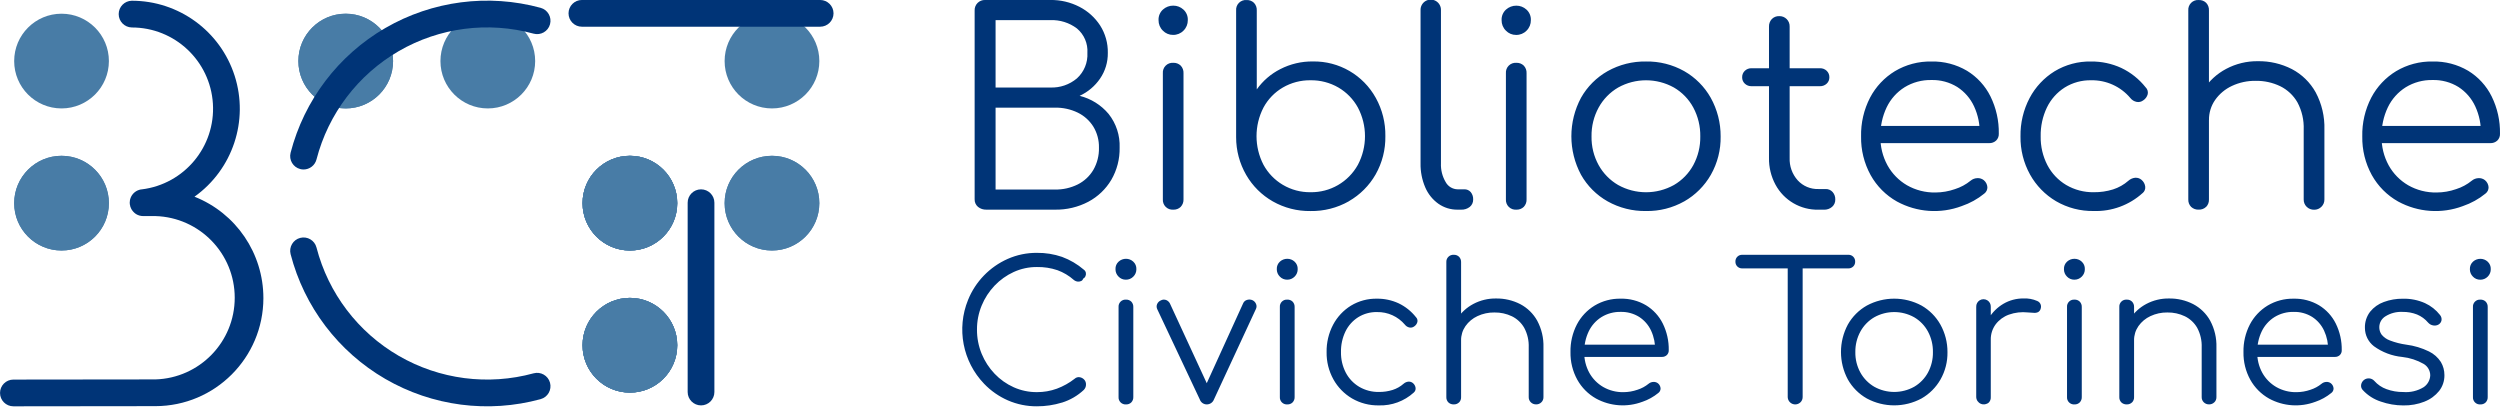
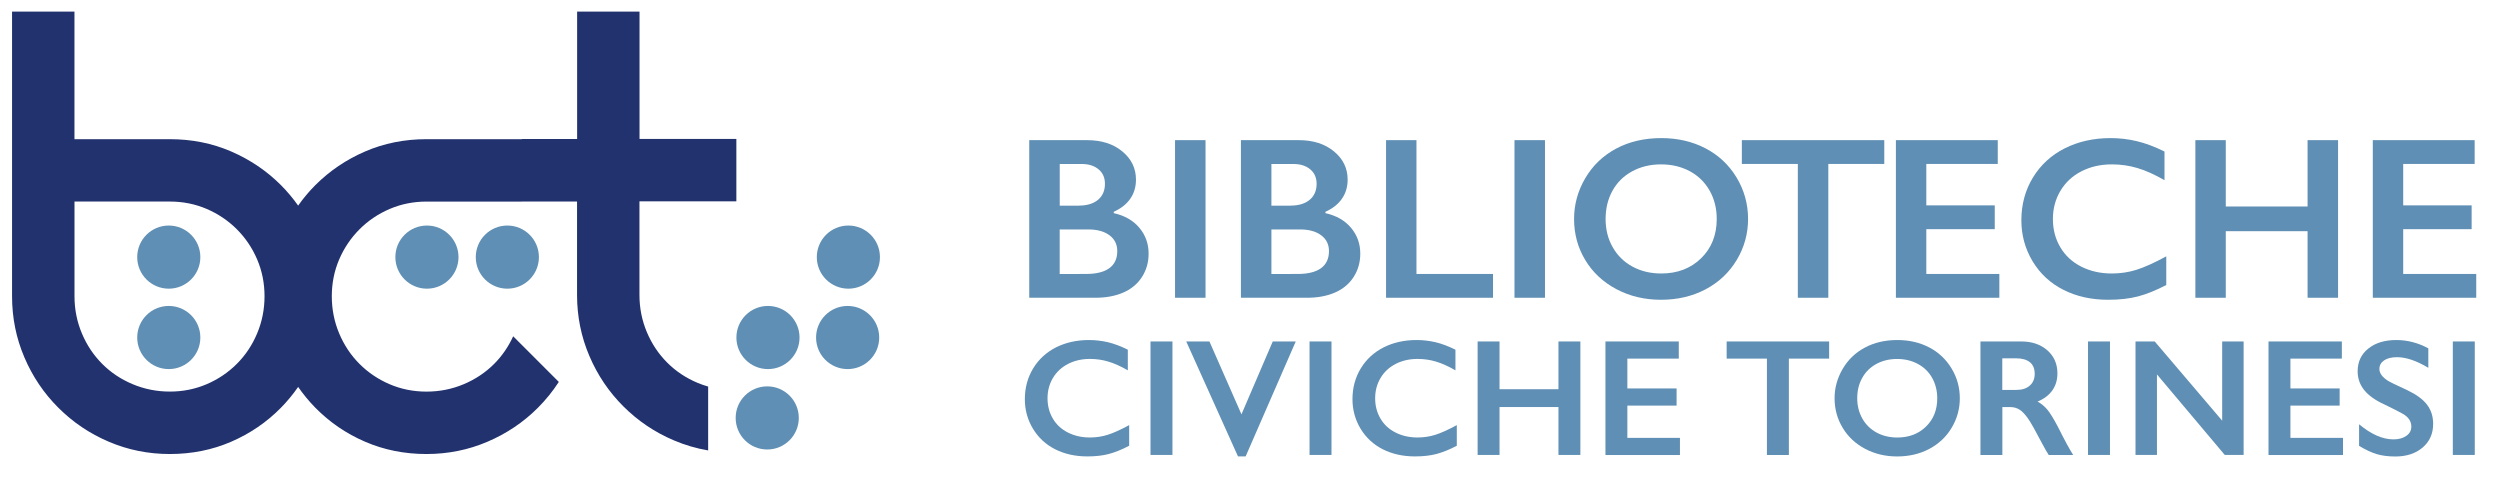
- <svg xmlns="http://www.w3.org/2000/svg" width="358" height="58.184" viewBox="0 0 358 58.184">
-   <defs>
-     <style>.a{fill:#487ca6;}.b{fill:#003477;}</style>
-   </defs>
-   <g transform="translate(-313 -79)">
-     <path class="a" d="M558.344,388.394a6.782,6.782,0,1,1-6.782-6.783,6.782,6.782,0,0,1,6.782,6.783" transform="translate(-229.75 -300.648)" />
-     <path class="a" d="M594.031,388.394a6.782,6.782,0,1,1-6.782-6.783,6.782,6.782,0,0,1,6.782,6.783" transform="translate(-224.742 -300.648)" />
-     <path class="a" d="M594.031,388.394a6.782,6.782,0,1,1-6.782-6.783,6.782,6.782,0,0,1,6.782,6.783" transform="translate(-224.742 -300.648)" />
-     <path class="a" d="M611.873,388.394a6.782,6.782,0,1,1-6.783-6.783,6.782,6.782,0,0,1,6.783,6.783" transform="translate(-222.237 -300.648)" />
-     <path class="a" d="M647.558,388.394a6.782,6.782,0,1,1-6.782-6.783,6.782,6.782,0,0,1,6.782,6.783" transform="translate(-217.229 -300.648)" />
-     <path class="a" d="M558.344,406.237a6.782,6.782,0,1,1-6.782-6.783,6.782,6.782,0,0,1,6.782,6.783" transform="translate(-229.75 -298.144)" />
-     <path class="a" d="M629.717,406.237a6.782,6.782,0,1,1-6.783-6.783,6.782,6.782,0,0,1,6.783,6.783" transform="translate(-219.733 -298.144)" />
-     <path class="a" d="M629.717,406.237a6.782,6.782,0,1,1-6.783-6.783,6.782,6.782,0,0,1,6.783,6.783" transform="translate(-219.733 -298.144)" />
-     <path class="a" d="M647.558,406.237a6.782,6.782,0,1,1-6.782-6.783,6.781,6.781,0,0,1,6.782,6.783" transform="translate(-217.229 -298.144)" />
-     <path class="a" d="M558.344,406.237a6.782,6.782,0,1,1-6.782-6.783,6.782,6.782,0,0,1,6.782,6.783" transform="translate(-229.75 -298.144)" />
-     <path class="a" d="M629.717,406.237a6.782,6.782,0,1,1-6.783-6.783,6.782,6.782,0,0,1,6.783,6.783" transform="translate(-219.733 -298.144)" />
-     <path class="a" d="M629.717,406.237a6.782,6.782,0,1,1-6.783-6.783,6.782,6.782,0,0,1,6.783,6.783" transform="translate(-219.733 -298.144)" />
-     <path class="a" d="M647.558,406.237a6.782,6.782,0,1,1-6.782-6.783,6.781,6.781,0,0,1,6.782,6.783" transform="translate(-217.229 -298.144)" />
-     <path class="a" d="M629.717,424.08a6.782,6.782,0,1,1-6.783-6.783,6.783,6.783,0,0,1,6.783,6.783" transform="translate(-219.733 -295.64)" />
-     <path class="a" d="M629.717,424.08a6.782,6.782,0,1,1-6.783-6.783,6.783,6.783,0,0,1,6.783,6.783" transform="translate(-219.733 -295.64)" />
-     <path class="a" d="M629.717,424.08a6.782,6.782,0,1,1-6.783-6.783,6.783,6.783,0,0,1,6.783,6.783" transform="translate(-219.733 -295.64)" />
-     <path class="a" d="M629.717,424.08a6.782,6.782,0,1,1-6.783-6.783,6.783,6.783,0,0,1,6.783,6.783" transform="translate(-219.733 -295.64)" />
-     <path class="b" d="M580.718,422.571a15.484,15.484,0,0,1-15.467,15.465l-20.333.024h0a1.914,1.914,0,1,1,0-3.828l20.337-.024a11.7,11.7,0,0,0,0-23.39h-1.761a1.931,1.931,0,0,1-1.01-.287c-.043-.029-.081-.058-.12-.087a1.258,1.258,0,0,1-.124-.1,1.349,1.349,0,0,1-.162-.162.8.8,0,0,1-.082-.1.927.927,0,0,1-.086-.115c-.034-.052-.067-.1-.1-.157a1.872,1.872,0,0,1-.22-.69,1.7,1.7,0,0,1-.015-.225,2.143,2.143,0,0,1,.033-.349l.03-.13a1.937,1.937,0,0,1,.383-.746c.038-.043.076-.087.119-.13a1.875,1.875,0,0,1,.775-.469c.052-.019.111-.033.168-.048l.181-.029c.015,0,.025,0,.039,0a11.636,11.636,0,0,0-1.436-23.184,1.915,1.915,0,0,1,0-3.829,15.467,15.467,0,0,1,8.983,28.062,15.606,15.606,0,0,1,9.867,14.524" transform="translate(-230 -300.876)" />
-     <path class="b" d="M616.648,383.357a1.917,1.917,0,0,1-2.355,1.34,25.229,25.229,0,0,0-31.085,18.012,1.919,1.919,0,0,1-1.852,1.44,1.818,1.818,0,0,1-.479-.063,1.915,1.915,0,0,1-1.379-2.33A29.073,29.073,0,0,1,615.308,381a1.917,1.917,0,0,1,1.34,2.355" transform="translate(-224.886 -300.878)" />
-     <path class="b" d="M615.308,432.86A29.071,29.071,0,0,1,579.5,412.1a1.914,1.914,0,1,1,3.708-.952,25.232,25.232,0,0,0,31.085,18.016,1.915,1.915,0,1,1,1.015,3.694" transform="translate(-224.886 -296.704)" />
-     <path class="b" d="M633.181,405.581v27.11a1.914,1.914,0,0,1-3.828,0v-27.11a1.914,1.914,0,1,1,3.828,0" transform="translate(-217.88 -297.553)" />
-     <path class="b" d="M652.341,381.8a1.917,1.917,0,0,1-1.915,1.915H616.307a1.914,1.914,0,1,1,0-3.828h34.119a1.917,1.917,0,0,1,1.915,1.914" transform="translate(-219.98 -300.89)" />
-     <path class="b" d="M676.889,409.913a9.9,9.9,0,0,0,4.786-1.134,8.415,8.415,0,0,0,3.286-3.134,8.84,8.84,0,0,0,1.192-4.613,7.314,7.314,0,0,0-1.576-4.825,7.9,7.9,0,0,0-4.152-2.594,7.186,7.186,0,0,0,2.922-2.461,6.338,6.338,0,0,0,1.115-3.69,7.059,7.059,0,0,0-1.1-3.922,7.754,7.754,0,0,0-2.96-2.672,8.825,8.825,0,0,0-4.171-.98h-9.341a1.446,1.446,0,0,0-1.5,1.5v27.025a1.355,1.355,0,0,0,.48,1.1,1.819,1.819,0,0,0,1.211.4Zm-8.5-14.608h8.5a7.21,7.21,0,0,1,3.267.712,5.451,5.451,0,0,1,2.229,2,5.568,5.568,0,0,1,.807,3.018,6.085,6.085,0,0,1-.807,3.191,5.438,5.438,0,0,1-2.229,2.075,7.055,7.055,0,0,1-3.267.731h-8.5V395.305Zm0-12.533h7.842a5.933,5.933,0,0,1,3.806,1.192,4.2,4.2,0,0,1,1.5,3.5,4.587,4.587,0,0,1-1.5,3.651,5.579,5.579,0,0,1-3.806,1.308h-7.842v-9.65ZM694.9,409.51a1.48,1.48,0,0,0,.4-1.1V390.385a1.48,1.48,0,0,0-.4-1.1,1.43,1.43,0,0,0-1.057-.4,1.393,1.393,0,0,0-1.5,1.5v18.029a1.393,1.393,0,0,0,1.5,1.5,1.43,1.43,0,0,0,1.057-.4Zm.4-25.237a2.043,2.043,0,0,0,.615-1.5,1.919,1.919,0,0,0-.634-1.519,2.127,2.127,0,0,0-1.441-.557,2.176,2.176,0,0,0-1.48.557,1.92,1.92,0,0,0-.634,1.519,2.039,2.039,0,0,0,.615,1.5,1.993,1.993,0,0,0,1.461.615,2.039,2.039,0,0,0,1.5-.615Zm23.681,24.43a10.344,10.344,0,0,0,3.825-3.825,10.769,10.769,0,0,0,1.4-5.5,10.936,10.936,0,0,0-1.364-5.459,10.1,10.1,0,0,0-9.016-5.229,9.932,9.932,0,0,0-4.671,1.1,9.274,9.274,0,0,0-3.363,2.9v-11.3a1.479,1.479,0,0,0-.4-1.095,1.429,1.429,0,0,0-1.057-.4,1.393,1.393,0,0,0-1.5,1.5v18.145a10.775,10.775,0,0,0,1.441,5.4,10.276,10.276,0,0,0,3.805,3.787,10.629,10.629,0,0,0,5.4,1.384,10.758,10.758,0,0,0,5.5-1.4Zm-9.457-2.345a7.515,7.515,0,0,1-2.769-2.865,8.928,8.928,0,0,1,0-8.207,7.34,7.34,0,0,1,2.769-2.863,7.671,7.671,0,0,1,3.959-1.039,7.75,7.75,0,0,1,4,1.039,7.489,7.489,0,0,1,2.787,2.863,8.776,8.776,0,0,1,0,8.207,7.613,7.613,0,0,1-6.785,3.922,7.566,7.566,0,0,1-3.959-1.057Zm25.525,3.556a1.877,1.877,0,0,0,1.25-.4,1.313,1.313,0,0,0,.48-1.057,1.569,1.569,0,0,0-.346-1.057,1.153,1.153,0,0,0-.922-.4h-.961a1.987,1.987,0,0,1-1.71-1.038,4.863,4.863,0,0,1-.673-2.691V381.351a1.462,1.462,0,1,0-2.922,0v21.912a8.361,8.361,0,0,0,.673,3.46,5.553,5.553,0,0,0,1.884,2.345,4.679,4.679,0,0,0,2.748.846Zm8.977-.4a1.48,1.48,0,0,0,.4-1.1V390.385a1.48,1.48,0,0,0-.4-1.1,1.43,1.43,0,0,0-1.057-.4,1.393,1.393,0,0,0-1.5,1.5v18.029a1.393,1.393,0,0,0,1.5,1.5,1.43,1.43,0,0,0,1.057-.4Zm.4-25.237a2.044,2.044,0,0,0,.615-1.5,1.919,1.919,0,0,0-.634-1.519,2.127,2.127,0,0,0-1.441-.557,2.176,2.176,0,0,0-1.48.557,1.92,1.92,0,0,0-.635,1.519,2.04,2.04,0,0,0,.616,1.5,1.991,1.991,0,0,0,1.461.615,2.039,2.039,0,0,0,1.5-.615Zm22.584,24.449a10.236,10.236,0,0,0,3.807-3.805,10.769,10.769,0,0,0,1.4-5.5,11.247,11.247,0,0,0-1.422-5.536,10.1,10.1,0,0,0-3.787-3.805,10.771,10.771,0,0,0-5.477-1.384,10.88,10.88,0,0,0-5.5,1.384,10.053,10.053,0,0,0-3.805,3.805,11.685,11.685,0,0,0,0,11.034,10.045,10.045,0,0,0,3.805,3.805,10.881,10.881,0,0,0,5.5,1.384,10.771,10.771,0,0,0,5.477-1.384Zm-9.475-2.345a7.511,7.511,0,0,1-2.787-2.845,8.224,8.224,0,0,1-1.019-4.113,8.334,8.334,0,0,1,1.019-4.133,7.472,7.472,0,0,1,2.787-2.863,8.213,8.213,0,0,1,8,0,7.352,7.352,0,0,1,2.768,2.863,8.472,8.472,0,0,1,1,4.133,8.359,8.359,0,0,1-1,4.113,7.39,7.39,0,0,1-2.768,2.845,8.22,8.22,0,0,1-8,0Zm29.485,3.536a1.688,1.688,0,0,0,1.153-.4,1.336,1.336,0,0,0,.462-1.057,1.54,1.54,0,0,0-.385-1.077,1.288,1.288,0,0,0-1-.423h-1.038a3.848,3.848,0,0,1-2.96-1.249,4.547,4.547,0,0,1-1.153-3.21V383.7a1.448,1.448,0,0,0-1.5-1.5,1.4,1.4,0,0,0-1.057.423,1.5,1.5,0,0,0-.4,1.076v18.8a7.79,7.79,0,0,0,.923,3.825,6.825,6.825,0,0,0,6.151,3.594Zm-.577-17.683a1.344,1.344,0,0,0,.961-.365,1.2,1.2,0,0,0,.384-.9,1.242,1.242,0,0,0-.384-.942,1.34,1.34,0,0,0-.961-.366h-9.8a1.338,1.338,0,0,0-.961.366,1.237,1.237,0,0,0-.384.942,1.2,1.2,0,0,0,.384.9,1.342,1.342,0,0,0,.961.365Zm20.3,17.165a10.448,10.448,0,0,0,3.23-1.788,1.107,1.107,0,0,0,.443-.923,1.434,1.434,0,0,0-.519-1,1.351,1.351,0,0,0-.923-.289,1.574,1.574,0,0,0-.961.365,6.752,6.752,0,0,1-2.249,1.211,8.561,8.561,0,0,1-2.787.48,7.9,7.9,0,0,1-4.076-1.038,7.508,7.508,0,0,1-2.787-2.844,8.3,8.3,0,0,1-1.018-4.152,9.29,9.29,0,0,1,.9-4.171,6.931,6.931,0,0,1,2.557-2.863,7.073,7.073,0,0,1,3.844-1.038,6.722,6.722,0,0,1,3.71,1,6.6,6.6,0,0,1,2.4,2.768,8.809,8.809,0,0,1,.807,4l1.654-1.192H794.328v2.461h16.338a1.39,1.39,0,0,0,1-.366,1.284,1.284,0,0,0,.384-.98,11.627,11.627,0,0,0-1.192-5.344,8.956,8.956,0,0,0-3.363-3.671,9.576,9.576,0,0,0-5.094-1.327,9.836,9.836,0,0,0-5.229,1.384,9.729,9.729,0,0,0-3.556,3.787,11.577,11.577,0,0,0-1.287,5.555,11.078,11.078,0,0,0,1.364,5.535,9.816,9.816,0,0,0,3.768,3.787,11.18,11.18,0,0,0,9.284.653Zm25.911-1.864a1.039,1.039,0,0,0,.365-.923,1.508,1.508,0,0,0-.519-.961,1.261,1.261,0,0,0-.923-.307,1.7,1.7,0,0,0-.961.422,6.181,6.181,0,0,1-2.21,1.25,8.907,8.907,0,0,1-2.749.4,7.553,7.553,0,0,1-3.959-1.038,7.192,7.192,0,0,1-2.691-2.845,8.621,8.621,0,0,1-.96-4.113,9.168,9.168,0,0,1,.9-4.152,6.991,6.991,0,0,1,2.537-2.844,6.9,6.9,0,0,1,3.786-1.039,7.157,7.157,0,0,1,5.613,2.537,1.523,1.523,0,0,0,.9.558,1.174,1.174,0,0,0,.942-.211,1.519,1.519,0,0,0,.653-.9,1.056,1.056,0,0,0-.307-.98,9.8,9.8,0,0,0-3.479-2.768,10.106,10.106,0,0,0-4.325-.924,9.728,9.728,0,0,0-5.227,1.4,9.977,9.977,0,0,0-3.576,3.825,11.391,11.391,0,0,0-1.307,5.5,10.925,10.925,0,0,0,1.365,5.459,10.176,10.176,0,0,0,3.729,3.825,10.371,10.371,0,0,0,5.4,1.4,9.956,9.956,0,0,0,7-2.576Zm25.6,1.96a1.411,1.411,0,0,0,.423-1.038v-10a10.63,10.63,0,0,0-1.25-5.344,8.328,8.328,0,0,0-3.4-3.325,10.331,10.331,0,0,0-4.882-1.134,9.417,9.417,0,0,0-4.536,1.1,8.755,8.755,0,0,0-3.268,3,8.3,8.3,0,0,0-1.307,4.325h2.114a4.915,4.915,0,0,1,.885-2.884,6.067,6.067,0,0,1,2.4-2,7.759,7.759,0,0,1,3.4-.73,7.851,7.851,0,0,1,3.518.769,5.772,5.772,0,0,1,2.46,2.307,7.656,7.656,0,0,1,.9,3.921v10a1.411,1.411,0,0,0,.423,1.038,1.455,1.455,0,0,0,1.076.423,1.408,1.408,0,0,0,1.038-.423Zm-16.511.019a1.43,1.43,0,0,0,.4-1.057V390.385a1.48,1.48,0,0,0-.4-1.1,1.43,1.43,0,0,0-1.057-.4,1.395,1.395,0,0,0-1.5,1.5v18.068a1.43,1.43,0,0,0,.4,1.057,1.479,1.479,0,0,0,1.095.4,1.43,1.43,0,0,0,1.057-.4Zm0-8.591a1.5,1.5,0,0,0,.4-1.077V381.388a1.479,1.479,0,0,0-.4-1.095,1.43,1.43,0,0,0-1.057-.4,1.395,1.395,0,0,0-1.5,1.5v18.453a1.5,1.5,0,0,0,.4,1.077,1.442,1.442,0,0,0,1.095.422,1.4,1.4,0,0,0,1.057-.422Zm36.77,8.476a10.423,10.423,0,0,0,3.229-1.788,1.111,1.111,0,0,0,.444-.923,1.434,1.434,0,0,0-.519-1,1.355,1.355,0,0,0-.924-.289,1.58,1.58,0,0,0-.961.365,6.762,6.762,0,0,1-2.249,1.211,8.556,8.556,0,0,1-2.787.48,7.9,7.9,0,0,1-4.076-1.038,7.517,7.517,0,0,1-2.787-2.844,8.314,8.314,0,0,1-1.018-4.152,9.29,9.29,0,0,1,.9-4.171,6.938,6.938,0,0,1,2.557-2.863,7.073,7.073,0,0,1,3.844-1.038,6.723,6.723,0,0,1,3.711,1,6.594,6.594,0,0,1,2.4,2.768,8.792,8.792,0,0,1,.807,4l1.655-1.192H866.1v2.461h16.337a1.392,1.392,0,0,0,1-.366,1.288,1.288,0,0,0,.384-.98,11.614,11.614,0,0,0-1.193-5.344,8.942,8.942,0,0,0-3.363-3.671,9.575,9.575,0,0,0-5.094-1.327,9.829,9.829,0,0,0-5.227,1.384,9.724,9.724,0,0,0-3.557,3.787,11.578,11.578,0,0,0-1.287,5.555,11.078,11.078,0,0,0,1.365,5.535,9.813,9.813,0,0,0,3.767,3.787,11.18,11.18,0,0,0,9.284.653Z" transform="translate(-212.822 -300.89)" />
-     <path class="b" d="M678.122,433.083a8.1,8.1,0,0,0,3.128-1.825,1.294,1.294,0,0,0,.233-.369,1.1,1.1,0,0,0,.068-.4.965.965,0,0,0-.274-.713,1.124,1.124,0,0,0-.645-.33.863.863,0,0,0-.7.219,9.521,9.521,0,0,1-2.551,1.427,8.2,8.2,0,0,1-2.853.494,8,8,0,0,1-3.333-.7,8.687,8.687,0,0,1-2.73-1.934,9.213,9.213,0,0,1-1.852-2.853,8.992,8.992,0,0,1-.672-3.484,8.846,8.846,0,0,1,.672-3.429,9.2,9.2,0,0,1,1.852-2.853,8.878,8.878,0,0,1,2.73-1.948,7.876,7.876,0,0,1,3.333-.714,8.675,8.675,0,0,1,2.935.453,7.294,7.294,0,0,1,2.332,1.386,1.053,1.053,0,0,0,.562.246.9.9,0,0,0,.507-.082.5.5,0,0,0,.275-.328.708.708,0,0,0,.328-.343.832.832,0,0,0,.068-.494.71.71,0,0,0-.287-.453,10.246,10.246,0,0,0-3.128-1.838,10.648,10.648,0,0,0-3.593-.576,10.144,10.144,0,0,0-4.184.864,10.887,10.887,0,0,0-5.679,5.871,11.226,11.226,0,0,0,2.3,12.016,10.624,10.624,0,0,0,3.4,2.373,10.217,10.217,0,0,0,4.157.85,12.075,12.075,0,0,0,3.593-.535Zm9.918-.027a1.057,1.057,0,0,0,.287-.781V419.408a1.059,1.059,0,0,0-.287-.782,1.023,1.023,0,0,0-.755-.287.994.994,0,0,0-1.07,1.07v12.867a1,1,0,0,0,1.07,1.07,1.02,1.02,0,0,0,.755-.289Zm.287-18.01a1.452,1.452,0,0,0,.439-1.07,1.365,1.365,0,0,0-.453-1.083,1.511,1.511,0,0,0-1.029-.4,1.548,1.548,0,0,0-1.056.4,1.366,1.366,0,0,0-.453,1.083,1.452,1.452,0,0,0,.439,1.07,1.42,1.42,0,0,0,1.042.439,1.452,1.452,0,0,0,1.07-.439Zm11.55,17.584,6.007-12.948a.845.845,0,0,0,.027-.7,1.008,1.008,0,0,0-.521-.562,1.1,1.1,0,0,0-.781-.041.86.86,0,0,0-.562.507l-5.761,12.647h1.124l-5.843-12.647a1.037,1.037,0,0,0-.549-.494.888.888,0,0,0-.741.055,1.008,1.008,0,0,0-.549.549.886.886,0,0,0,.027.714l6.091,12.92a1.054,1.054,0,0,0,.987.714,1.089,1.089,0,0,0,1.042-.714Zm11.261.425a1.057,1.057,0,0,0,.289-.781V419.408a1.06,1.06,0,0,0-.289-.782,1.021,1.021,0,0,0-.755-.287.994.994,0,0,0-1.07,1.07v12.867a1,1,0,0,0,1.07,1.07,1.018,1.018,0,0,0,.755-.289Zm.289-18.01a1.457,1.457,0,0,0,.439-1.07,1.369,1.369,0,0,0-.453-1.083,1.516,1.516,0,0,0-1.03-.4,1.548,1.548,0,0,0-1.056.4,1.369,1.369,0,0,0-.453,1.083,1.452,1.452,0,0,0,.439,1.07,1.423,1.423,0,0,0,1.043.439,1.456,1.456,0,0,0,1.07-.439Zm17.063,16.6a.742.742,0,0,0,.26-.658,1.076,1.076,0,0,0-.371-.686.9.9,0,0,0-.658-.219,1.21,1.21,0,0,0-.685.3,4.428,4.428,0,0,1-1.578.892,6.363,6.363,0,0,1-1.961.287,5.386,5.386,0,0,1-2.826-.74,5.134,5.134,0,0,1-1.92-2.03,6.155,6.155,0,0,1-.685-2.936,6.539,6.539,0,0,1,.644-2.963,5,5,0,0,1,1.811-2.03,4.932,4.932,0,0,1,2.7-.741,5.107,5.107,0,0,1,4.005,1.811,1.083,1.083,0,0,0,.644.4.842.842,0,0,0,.673-.151,1.087,1.087,0,0,0,.466-.645.754.754,0,0,0-.22-.7,6.986,6.986,0,0,0-2.482-1.975,7.213,7.213,0,0,0-3.086-.658,6.948,6.948,0,0,0-3.731,1,7.13,7.13,0,0,0-2.551,2.73,8.122,8.122,0,0,0-.933,3.923,7.783,7.783,0,0,0,.974,3.9,7.254,7.254,0,0,0,2.66,2.73,7.4,7.4,0,0,0,3.854,1,7.1,7.1,0,0,0,4.994-1.838Zm18.27,1.4a1,1,0,0,0,.3-.74v-7.133a7.592,7.592,0,0,0-.892-3.813,5.943,5.943,0,0,0-2.428-2.373,7.364,7.364,0,0,0-3.484-.81,6.725,6.725,0,0,0-3.237.782,6.242,6.242,0,0,0-2.332,2.14,5.912,5.912,0,0,0-.933,3.086h1.509a3.508,3.508,0,0,1,.632-2.057,4.324,4.324,0,0,1,1.714-1.427,5.527,5.527,0,0,1,2.428-.521,5.6,5.6,0,0,1,2.511.548,4.122,4.122,0,0,1,1.755,1.646,5.464,5.464,0,0,1,.646,2.8V432.3a1,1,0,0,0,.3.74,1.038,1.038,0,0,0,.769.3,1,1,0,0,0,.74-.3Zm-11.782.014a1.019,1.019,0,0,0,.287-.754V419.408a1.06,1.06,0,0,0-.287-.782,1.024,1.024,0,0,0-.755-.287.994.994,0,0,0-1.07,1.07V432.3a1.015,1.015,0,0,0,.288.754,1.053,1.053,0,0,0,.781.289,1.02,1.02,0,0,0,.755-.289Zm0-6.131a1.071,1.071,0,0,0,.287-.769V412.989a1.058,1.058,0,0,0-.287-.782,1.024,1.024,0,0,0-.755-.288,1,1,0,0,0-1.07,1.071v13.168a1.066,1.066,0,0,0,.288.769,1.03,1.03,0,0,0,.781.3,1,1,0,0,0,.755-.3Zm26.239,6.048a7.42,7.42,0,0,0,2.3-1.276.79.79,0,0,0,.315-.658,1.017,1.017,0,0,0-.369-.713.962.962,0,0,0-.659-.206,1.118,1.118,0,0,0-.685.261,4.829,4.829,0,0,1-1.606.864,6.116,6.116,0,0,1-1.989.342,5.639,5.639,0,0,1-2.908-.74,5.362,5.362,0,0,1-1.989-2.03,5.931,5.931,0,0,1-.726-2.964,6.626,6.626,0,0,1,.644-2.976,4.95,4.95,0,0,1,1.825-2.043,5.045,5.045,0,0,1,2.742-.741,4.8,4.8,0,0,1,2.648.714,4.7,4.7,0,0,1,1.715,1.975,6.3,6.3,0,0,1,.576,2.853l1.179-.851H752.355v1.756h11.659a.989.989,0,0,0,.713-.261.92.92,0,0,0,.275-.7,8.3,8.3,0,0,0-.851-3.813,6.394,6.394,0,0,0-2.4-2.619,6.831,6.831,0,0,0-3.635-.947,7.008,7.008,0,0,0-3.73.988,6.933,6.933,0,0,0-2.537,2.7,8.256,8.256,0,0,0-.919,3.964,7.905,7.905,0,0,0,.974,3.951,7,7,0,0,0,2.688,2.7,7.983,7.983,0,0,0,6.625.466Zm22.66.055a1.053,1.053,0,0,0,.3-.754V411.918h-2.139v20.356a1.076,1.076,0,0,0,1.838.754Zm6.831-19.163a.965.965,0,0,0,.713-.274.932.932,0,0,0,.275-.685.942.942,0,0,0-.988-.989h-15.17a.942.942,0,0,0-.989.989.928.928,0,0,0,.275.685.966.966,0,0,0,.714.274ZM801.2,432.493a7.3,7.3,0,0,0,2.715-2.715,7.678,7.678,0,0,0,1-3.924,8.014,8.014,0,0,0-1.015-3.95,7.2,7.2,0,0,0-2.7-2.715,8.26,8.26,0,0,0-7.833,0,7.169,7.169,0,0,0-2.715,2.715,8.342,8.342,0,0,0,0,7.874,7.169,7.169,0,0,0,2.715,2.715,8.26,8.26,0,0,0,7.833,0Zm-6.762-1.673a5.354,5.354,0,0,1-1.989-2.03,5.875,5.875,0,0,1-.727-2.936,5.951,5.951,0,0,1,.727-2.949,5.335,5.335,0,0,1,1.989-2.043,5.862,5.862,0,0,1,5.706,0,5.259,5.259,0,0,1,1.975,2.043,6.04,6.04,0,0,1,.713,2.949,5.963,5.963,0,0,1-.713,2.936,5.277,5.277,0,0,1-1.975,2.03,5.869,5.869,0,0,1-5.706,0Zm16.679-6.721a3.6,3.6,0,0,1,.7-2.223,4.143,4.143,0,0,1,1.893-1.386,6.1,6.1,0,0,1,2.73-.315q.465.027.837.055a1.146,1.146,0,0,0,.631-.111.812.812,0,0,0,.371-.548.863.863,0,0,0-.521-1.042,4.312,4.312,0,0,0-1.948-.357,5.589,5.589,0,0,0-2.894.769,6,6,0,0,0-2.113,2.112,6.423,6.423,0,0,0-.892,3.046Zm-.275,8.97a1.039,1.039,0,0,0,.275-.767V419.38a1.044,1.044,0,1,0-2.085,0V432.3a1.087,1.087,0,0,0,1.81.767Zm13.017-.014a1.053,1.053,0,0,0,.288-.781V419.408a1.056,1.056,0,0,0-.288-.782,1.021,1.021,0,0,0-.754-.287.994.994,0,0,0-1.071,1.07v12.867a1,1,0,0,0,1.071,1.07,1.017,1.017,0,0,0,.754-.289Zm.288-18.01a1.457,1.457,0,0,0,.439-1.07,1.369,1.369,0,0,0-.453-1.083,1.515,1.515,0,0,0-1.029-.4,1.551,1.551,0,0,0-1.057.4,1.369,1.369,0,0,0-.453,1.083,1.457,1.457,0,0,0,.439,1.07,1.424,1.424,0,0,0,1.042.439,1.457,1.457,0,0,0,1.071-.439Zm18.983,18a1,1,0,0,0,.3-.74v-7.133a7.591,7.591,0,0,0-.892-3.813,5.943,5.943,0,0,0-2.428-2.373,7.36,7.36,0,0,0-3.484-.81,6.726,6.726,0,0,0-3.237.782,6.24,6.24,0,0,0-2.331,2.14,5.9,5.9,0,0,0-.933,3.086h1.509a3.507,3.507,0,0,1,.631-2.057,4.319,4.319,0,0,1,1.715-1.427,5.523,5.523,0,0,1,2.428-.521,5.59,5.59,0,0,1,2.51.548,4.119,4.119,0,0,1,1.756,1.646,5.477,5.477,0,0,1,.644,2.8V432.3a1,1,0,0,0,.3.74,1.035,1.035,0,0,0,.767.3,1.008,1.008,0,0,0,.741-.3Zm-11.783.014a1.015,1.015,0,0,0,.289-.754V419.408a1.056,1.056,0,0,0-.289-.782,1.02,1.02,0,0,0-.754-.287.992.992,0,0,0-1.07,1.07V432.3a1.019,1.019,0,0,0,.287.754,1.056,1.056,0,0,0,.782.289,1.017,1.017,0,0,0,.754-.289Zm26.24-.082a7.419,7.419,0,0,0,2.3-1.276.791.791,0,0,0,.316-.658,1.023,1.023,0,0,0-.371-.713.961.961,0,0,0-.658-.206,1.122,1.122,0,0,0-.687.261,4.834,4.834,0,0,1-1.6.864,6.127,6.127,0,0,1-1.989.342,5.633,5.633,0,0,1-2.908-.74,5.366,5.366,0,0,1-1.99-2.03,5.931,5.931,0,0,1-.726-2.964,6.625,6.625,0,0,1,.644-2.976,4.957,4.957,0,0,1,1.825-2.043,5.053,5.053,0,0,1,2.744-.741,4.791,4.791,0,0,1,2.647.714,4.693,4.693,0,0,1,1.715,1.975,6.287,6.287,0,0,1,.576,2.853l1.18-.851H848.727v1.756h11.659a.994.994,0,0,0,.714-.261.92.92,0,0,0,.274-.7,8.3,8.3,0,0,0-.851-3.813,6.393,6.393,0,0,0-2.4-2.619,6.829,6.829,0,0,0-3.634-.947,7.012,7.012,0,0,0-3.731.988,6.942,6.942,0,0,0-2.537,2.7,8.256,8.256,0,0,0-.919,3.964,7.905,7.905,0,0,0,.974,3.951,7,7,0,0,0,2.688,2.7,7.983,7.983,0,0,0,6.625.466Zm15.651-.041a4.966,4.966,0,0,0,2.085-1.522,3.591,3.591,0,0,0,.755-2.264,3.644,3.644,0,0,0-.508-1.879,4.217,4.217,0,0,0-1.7-1.509,10.459,10.459,0,0,0-3.251-.974,10.584,10.584,0,0,1-2.346-.6,2.773,2.773,0,0,1-1.179-.823,1.8,1.8,0,0,1-.343-1.1,1.827,1.827,0,0,1,.905-1.55,4.215,4.215,0,0,1,2.414-.618,5.479,5.479,0,0,1,2.085.371,4.179,4.179,0,0,1,1.592,1.167,1.219,1.219,0,0,0,.726.4,1.1,1.1,0,0,0,.755-.123.891.891,0,0,0,.439-.631.966.966,0,0,0-.22-.741,5.8,5.8,0,0,0-2.153-1.7,7.339,7.339,0,0,0-3.169-.631,7.612,7.612,0,0,0-2.715.466,4.464,4.464,0,0,0-1.975,1.4,3.628,3.628,0,0,0-.741,2.332,3.323,3.323,0,0,0,1.29,2.607,8.27,8.27,0,0,0,4.06,1.536,7.913,7.913,0,0,1,3.072,1,1.924,1.924,0,0,1,.933,1.632,2.155,2.155,0,0,1-.933,1.688,4.843,4.843,0,0,1-2.935.7,6.7,6.7,0,0,1-2.4-.412,4.2,4.2,0,0,1-1.741-1.179,1.1,1.1,0,0,0-.686-.357,1.089,1.089,0,0,0-.795.22,1.1,1.1,0,0,0-.412.713.881.881,0,0,0,.246.741,6.044,6.044,0,0,0,2.58,1.646,9.775,9.775,0,0,0,3.209.548,7.968,7.968,0,0,0,3.06-.548Zm8.751.123a1.057,1.057,0,0,0,.287-.781V419.408a1.06,1.06,0,0,0-.287-.782,1.024,1.024,0,0,0-.755-.287.992.992,0,0,0-1.07,1.07v12.867a.994.994,0,0,0,1.07,1.07,1.02,1.02,0,0,0,.755-.289Zm.287-18.01a1.456,1.456,0,0,0,.438-1.07,1.369,1.369,0,0,0-.451-1.083,1.514,1.514,0,0,0-1.029-.4,1.553,1.553,0,0,0-1.057.4,1.372,1.372,0,0,0-.452,1.083,1.448,1.448,0,0,0,.439,1.07,1.42,1.42,0,0,0,1.041.439,1.453,1.453,0,0,0,1.071-.439Z" transform="translate(-213.037 -296.433)" />
+ <svg xmlns="http://www.w3.org/2000/svg" version="1.1" id="Livello_1" x="0px" y="0px" viewBox="0 0 647 125" style="enable-background:new 0 0 647 125;" xml:space="preserve">
+   <style type="text/css">
+ 	.st0{fill:#5F8FB4;}
+ 	.st1{fill:#22326E;}
+ </style>
+   <g>
+     <g>
+       <g>
+         <path class="st0" d="M281.33,36.27c3.73,0,6.79,0.97,9.13,2.92c2.36,1.95,3.53,4.38,3.53,7.3c0,1.87-0.49,3.52-1.47,4.93     c-0.98,1.42-2.41,2.55-4.28,3.39v0.35c2.85,0.64,5.05,1.91,6.64,3.81c1.59,1.9,2.38,4.13,2.38,6.67c0,2.26-0.58,4.28-1.73,6.06     c-1.15,1.78-2.77,3.12-4.82,4.01c-2.06,0.9-4.48,1.35-7.26,1.35h-17.08V36.27H281.33z M279.23,53.21c2.07,0,3.73-0.5,4.93-1.49     c1.19-1,1.8-2.38,1.8-4.15c0-1.57-0.55-2.83-1.65-3.75c-1.12-0.93-2.57-1.38-4.38-1.38h-5.67v10.78h4.97V53.21z M281.06,70.9     c2.66,0,4.67-0.5,6.04-1.5s2.05-2.47,2.05-4.42c0-1.73-0.68-3.1-2.03-4.1s-3.16-1.5-5.45-1.5h-7.42v11.53L281.06,70.9     L281.06,70.9z" />
+         <path class="st0" d="M311.99,36.27v40.79h-7.89V36.27H311.99z" />
+         <path class="st0" d="M336.11,36.27c3.73,0,6.79,0.97,9.13,2.92c2.36,1.95,3.53,4.38,3.53,7.3c0,1.87-0.49,3.52-1.47,4.93     c-0.98,1.42-2.41,2.55-4.28,3.39v0.35c2.85,0.64,5.05,1.91,6.64,3.81c1.59,1.9,2.38,4.13,2.38,6.67c0,2.26-0.58,4.28-1.73,6.06     c-1.15,1.78-2.77,3.12-4.82,4.01c-2.06,0.9-4.48,1.35-7.26,1.35h-17.08V36.27H336.11z M334.01,53.21c2.07,0,3.73-0.5,4.93-1.49     c1.19-1,1.8-2.38,1.8-4.15c0-1.57-0.55-2.83-1.65-3.75c-1.12-0.93-2.57-1.38-4.38-1.38h-5.67v10.78h4.97V53.21z M335.85,70.9     c2.66,0,4.67-0.5,6.04-1.5c1.36-1,2.05-2.47,2.05-4.42c0-1.73-0.68-3.1-2.03-4.1s-3.16-1.5-5.45-1.5h-7.42v11.53L335.85,70.9     L335.85,70.9z" />
+         <path class="st0" d="M366.58,36.27V70.9h19.81v6.16h-27.68V36.27H366.58z" />
+         <path class="st0" d="M399.84,36.27v40.79h-7.89V36.27H399.84z" />
+         <path class="st0" d="M429.92,35.74c4.21,0,8.02,0.87,11.39,2.61c3.39,1.75,6.08,4.25,8.08,7.53c1.99,3.28,3.01,6.88,3.01,10.79     c0,3.82-0.98,7.36-2.94,10.62s-4.65,5.79-8.06,7.59c-3.41,1.8-7.27,2.7-11.55,2.7c-4.23,0-8.06-0.91-11.52-2.74     c-3.45-1.83-6.14-4.34-8.07-7.55c-1.93-3.2-2.89-6.74-2.89-10.62c0-3.73,0.96-7.25,2.89-10.54s4.59-5.85,7.98-7.66     C421.63,36.66,425.51,35.74,429.92,35.74z M415.53,56.68c0,2.71,0.6,5.14,1.84,7.3c1.22,2.16,2.93,3.83,5.12,5.02     s4.67,1.78,7.44,1.78c4.17,0,7.63-1.31,10.32-3.94s4.04-6.02,4.04-10.17c0-2.7-0.6-5.14-1.82-7.31     c-1.22-2.17-2.93-3.85-5.13-5.04c-2.22-1.19-4.7-1.78-7.47-1.78s-5.25,0.6-7.45,1.79c-2.22,1.2-3.91,2.87-5.11,5.03     C416.12,51.51,415.53,53.95,415.53,56.68z" />
+         <path class="st0" d="M487.65,36.27v6.16h-14.48v34.63h-7.89V42.43h-14.49v-6.16H487.65z" />
+         <path class="st0" d="M517.02,36.27v6.16h-18.49v10.72h17.71v6.16h-17.71V70.9h18.9v6.16h-26.77V36.27H517.02z" />
+         <path class="st0" d="M546.18,35.74c2.32,0,4.59,0.26,6.81,0.79c2.22,0.52,4.61,1.42,7.18,2.68v7.42     c-2.51-1.44-4.83-2.49-6.97-3.13c-2.13-0.64-4.34-0.96-6.67-0.96c-2.9,0-5.51,0.6-7.85,1.79c-2.34,1.2-4.16,2.89-5.45,5.07     c-1.3,2.19-1.94,4.61-1.94,7.27c0,2.73,0.64,5.17,1.93,7.33c1.27,2.16,3.08,3.83,5.42,5.01c2.34,1.18,4.97,1.77,7.89,1.77     c2.24,0,4.37-0.32,6.4-0.96c2.03-0.64,4.61-1.8,7.7-3.48v7.42c-2.65,1.38-5.08,2.37-7.31,2.95c-2.22,0.58-4.8,0.87-7.76,0.87     c-4.3,0-8.15-0.85-11.54-2.57c-3.39-1.71-6.05-4.18-7.99-7.4c-1.93-3.22-2.9-6.75-2.9-10.59c0-4.11,1-7.8,2.99-11.07     c1.99-3.27,4.74-5.79,8.23-7.56C537.87,36.63,541.81,35.74,546.18,35.74z" />
+         <path class="st0" d="M576.03,36.27v17.17h21.17V36.27h7.89v40.79h-7.89V59.83h-21.17v17.23h-7.87V36.27H576.03z" />
+         <path class="st0" d="M640.44,36.27v6.16h-18.49v10.72h17.71v6.16h-17.71V70.9h18.9v6.16h-26.77V36.27H640.44z" />
+         <path class="st0" d="M281.81,88c1.67,0,3.29,0.19,4.9,0.56c1.6,0.38,3.32,1.02,5.17,1.94v5.34c-1.81-1.04-3.48-1.79-5.01-2.25     c-1.54-0.47-3.14-0.7-4.8-0.7c-2.09,0-3.98,0.43-5.66,1.29c-1.68,0.87-2.99,2.08-3.92,3.65s-1.39,3.31-1.39,5.24     c0,1.96,0.46,3.72,1.39,5.28c0.92,1.56,2.22,2.76,3.91,3.6c1.68,0.85,3.57,1.27,5.67,1.27c1.61,0,3.15-0.23,4.62-0.7     c1.46-0.46,3.31-1.29,5.54-2.5v5.34c-1.9,1-3.66,1.7-5.26,2.13c-1.59,0.42-3.45,0.63-5.59,0.63c-3.1,0-5.87-0.62-8.31-1.85     c-2.43-1.23-4.34-3.01-5.75-5.33c-1.39-2.32-2.09-4.86-2.09-7.63c0-2.95,0.72-5.61,2.15-7.97c1.44-2.36,3.41-4.17,5.93-5.45     C275.83,88.64,278.66,88,281.81,88z" />
+         <path class="st0" d="M303.43,88.37v29.37h-5.68V88.37H303.43z" />
+         <path class="st0" d="M313,88.37l8.29,18.86l8.1-18.86h5.95l-12.97,29.75h-1.98L307,88.37H313z" />
+         <path class="st0" d="M344.59,88.37v29.37h-5.68V88.37H344.59z" />
+         <path class="st0" d="M366.6,88c1.67,0,3.29,0.19,4.9,0.56c1.6,0.38,3.32,1.02,5.17,1.94v5.34c-1.81-1.04-3.48-1.79-5.01-2.25     c-1.54-0.47-3.14-0.7-4.8-0.7c-2.09,0-3.98,0.43-5.66,1.29c-1.68,0.87-2.99,2.08-3.92,3.65s-1.39,3.31-1.39,5.24     c0,1.96,0.46,3.72,1.39,5.28c0.92,1.56,2.22,2.76,3.91,3.6c1.68,0.85,3.57,1.27,5.67,1.27c1.61,0,3.15-0.23,4.62-0.7     c1.46-0.46,3.31-1.29,5.54-2.5v5.34c-1.9,1-3.66,1.7-5.26,2.13c-1.59,0.42-3.45,0.63-5.59,0.63c-3.1,0-5.87-0.62-8.31-1.85     c-2.43-1.23-4.34-3.01-5.75-5.33c-1.39-2.32-2.09-4.86-2.09-7.63c0-2.95,0.72-5.61,2.15-7.97c1.44-2.36,3.41-4.17,5.93-5.45     C360.61,88.64,363.45,88,366.6,88z" />
+         <path class="st0" d="M388.08,88.37v12.36h15.25V88.37H409v29.37h-5.67v-12.4h-15.25v12.4h-5.67V88.37H388.08z" />
+         <path class="st0" d="M434.47,88.37v4.44h-13.31v7.72h12.74v4.44h-12.74v8.35h13.61v4.44h-19.28V88.37H434.47z" />
+         <path class="st0" d="M473.38,88.37v4.44h-10.42v24.94h-5.68V92.81h-10.42v-4.44H473.38z" />
+         <path class="st0" d="M491.02,88c3.03,0,5.77,0.62,8.2,1.88c2.43,1.25,4.37,3.06,5.81,5.42c1.44,2.36,2.17,4.95,2.17,7.77     c0,2.74-0.71,5.3-2.11,7.64c-1.4,2.35-3.35,4.17-5.8,5.47s-5.24,1.95-8.32,1.95c-3.03,0-5.8-0.66-8.29-1.98     c-2.48-1.32-4.42-3.13-5.8-5.44c-1.39-2.3-2.09-4.85-2.09-7.64c0-2.69,0.7-5.22,2.09-7.59c1.38-2.37,3.29-4.21,5.74-5.52     C485.05,88.66,487.84,88,491.02,88z M480.65,103.07c0,1.95,0.45,3.7,1.33,5.26s2.11,2.76,3.69,3.62     c1.57,0.85,3.36,1.28,5.35,1.28c3.01,0,5.49-0.94,7.43-2.83c1.94-1.9,2.91-4.33,2.91-7.32c0-1.95-0.45-3.71-1.31-5.27     c-0.88-1.56-2.11-2.77-3.7-3.62c-1.6-0.86-3.39-1.29-5.38-1.29c-1.98,0-3.78,0.43-5.37,1.29c-1.59,0.87-2.81,2.07-3.66,3.62     C481.07,99.35,480.65,101.11,480.65,103.07z" />
+         <path class="st0" d="M523.1,88.37c2.77,0,5.01,0.77,6.76,2.3c1.73,1.52,2.6,3.52,2.6,5.97c0,1.67-0.43,3.12-1.29,4.36     c-0.87,1.24-2.14,2.22-3.85,2.93c0.95,0.51,1.77,1.19,2.51,2.06c0.73,0.87,1.63,2.34,2.72,4.4c1.78,3.56,3.12,6.01,3.99,7.36     h-6.33c-0.43-0.64-1.02-1.67-1.77-3.09c-1.63-3.12-2.81-5.23-3.57-6.32c-0.76-1.08-1.48-1.86-2.19-2.31     c-0.7-0.45-1.5-0.68-2.41-0.68h-2.06v12.4h-5.67V88.37H523.1z M521.82,100.91c1.48,0,2.65-0.37,3.49-1.12     c0.85-0.74,1.27-1.76,1.27-3.04c0-1.35-0.42-2.36-1.26-3.02c-0.84-0.67-2.03-1-3.6-1h-3.53v8.18H521.82z" />
+         <path class="st0" d="M546.06,88.37v29.37h-5.68V88.37H546.06z" />
+         <path class="st0" d="M557.64,88.37l17.46,20.5v-20.5h5.55v29.37h-4.88L558.22,96.9v20.84h-5.55V88.37H557.64z" />
+         <path class="st0" d="M606.07,88.37v4.44h-13.31v7.72h12.74v4.44h-12.74v8.35h13.61v4.44h-19.28V88.37H606.07z" />
+         <path class="st0" d="M620.18,88c2.86,0,5.62,0.72,8.27,2.15v5.04c-3.04-1.83-5.74-2.75-8.1-2.75c-1.43,0-2.55,0.28-3.35,0.83     c-0.81,0.56-1.21,1.29-1.21,2.22c0,1.11,0.75,2.13,2.24,3.07c0.42,0.28,2.03,1.06,4.86,2.36c2.41,1.14,4.15,2.4,5.21,3.79     c1.06,1.38,1.6,3.05,1.6,5c0,2.52-0.91,4.56-2.72,6.11c-1.82,1.55-4.17,2.32-7.06,2.32c-1.88,0-3.49-0.21-4.84-0.62     c-1.35-0.41-2.87-1.12-4.55-2.13v-5.59c3.14,2.61,6.1,3.91,8.87,3.91c1.39,0,2.51-0.3,3.36-0.91c0.87-0.6,1.29-1.4,1.29-2.4     c0-1.36-0.73-2.47-2.23-3.32c-1.23-0.68-2.82-1.48-4.76-2.42c-2.31-1.05-4.04-2.28-5.18-3.68c-1.14-1.4-1.72-3.03-1.72-4.88     c0-2.47,0.92-4.43,2.76-5.89C614.75,88.73,617.17,88,620.18,88z" />
+         <path class="st0" d="M640.47,88.37v29.37h-5.68V88.37H640.47z" />
+       </g>
+     </g>
+     <g>
+       <g>
+         <circle class="st0" cx="43.68" cy="66.54" r="8.17" />
+         <circle class="st0" cx="43.68" cy="87.35" r="8.17" />
+       </g>
+       <g>
+         <circle class="st0" cx="110.49" cy="66.54" r="8.17" />
+         <circle class="st0" cx="131.3" cy="66.54" r="8.17" />
+       </g>
+       <g>
+         <path class="st1" d="M190.57,52.1V35.95h-25.06V3h-16.15v32.98h-14.3l-0.01,0.04h-24.68c-5.68,0-10.98,1.06-15.88,3.18     c-4.9,2.12-9.19,5.02-12.88,8.71c-1.64,1.64-3.12,3.42-4.45,5.3c-1.33-1.88-2.81-3.65-4.45-5.3c-3.69-3.69-7.98-6.59-12.88-8.71     c-4.9-2.12-10.19-3.18-15.88-3.18H19.27V3H3.12v73.67c0,5.57,1.06,10.83,3.18,15.79c2.11,4.96,5.05,9.32,8.8,13.06     c3.75,3.75,8.1,6.69,13.06,8.8c4.96,2.12,10.22,3.18,15.79,3.18c5.68,0,10.98-1.06,15.88-3.18c4.9-2.12,9.19-5.05,12.88-8.8     c1.64-1.67,3.12-3.47,4.45-5.38c1.33,1.91,2.81,3.71,4.45,5.38c3.69,3.75,7.98,6.69,12.88,8.8c4.9,2.12,10.19,3.18,15.88,3.18     c5.57,0,10.83-1.06,15.79-3.18c4.96-2.12,9.32-5.05,13.06-8.8c2.04-2.04,3.84-4.27,5.4-6.68l-11.81-11.81     c-1.24,2.71-2.88,5.1-4.93,7.15c-2.24,2.24-4.87,3.99-7.89,5.26c-3.02,1.27-6.23,1.91-9.62,1.91s-6.56-0.64-9.53-1.91     c-2.96-1.27-5.56-3.02-7.8-5.26c-2.24-2.24-3.99-4.87-5.26-7.89c-1.27-3.02-1.91-6.23-1.91-9.62c0-3.39,0.64-6.56,1.91-9.53     c1.27-2.96,3.03-5.56,5.26-7.8c2.24-2.24,4.84-3.99,7.8-5.26c2.97-1.27,6.14-1.91,9.53-1.91h24.62v-0.02h14.35v24.16     c0,5.57,1.06,10.83,3.18,15.79c2.11,4.96,5.05,9.32,8.8,13.06c3.75,3.75,8.1,6.69,13.06,8.8c2.86,1.22,5.82,2.09,8.89,2.61     v-16.53c-0.92-0.26-1.83-0.58-2.72-0.95c-3.03-1.27-5.66-3.02-7.89-5.26c-2.24-2.24-3.99-4.87-5.26-7.89     c-1.27-3.02-1.91-6.23-1.91-9.62V52.11L190.57,52.1L190.57,52.1z M66.55,86.28c-1.27,3.03-3.03,5.66-5.26,7.89     c-2.24,2.24-4.84,3.99-7.8,5.26c-2.97,1.27-6.14,1.91-9.53,1.91s-6.59-0.64-9.62-1.91s-5.66-3.02-7.89-5.26     c-2.24-2.24-3.99-4.87-5.26-7.89c-1.27-3.02-1.91-6.23-1.91-9.62v-24.5h24.68c3.39,0,6.56,0.64,9.53,1.91     c2.96,1.27,5.56,3.03,7.8,5.26c2.24,2.24,3.99,4.84,5.26,7.8c1.27,2.97,1.91,6.14,1.91,9.53C68.46,80.05,67.82,83.26,66.55,86.28     z" />
+       </g>
+       <g>
+         <circle class="st0" cx="198.56" cy="108.16" r="8.17" />
+         <circle class="st0" cx="198.75" cy="87.35" r="8.17" />
+         <circle class="st0" cx="219.37" cy="87.35" r="8.17" />
+         <circle class="st0" cx="219.56" cy="66.54" r="8.17" />
+       </g>
+     </g>
  </g>
</svg>
